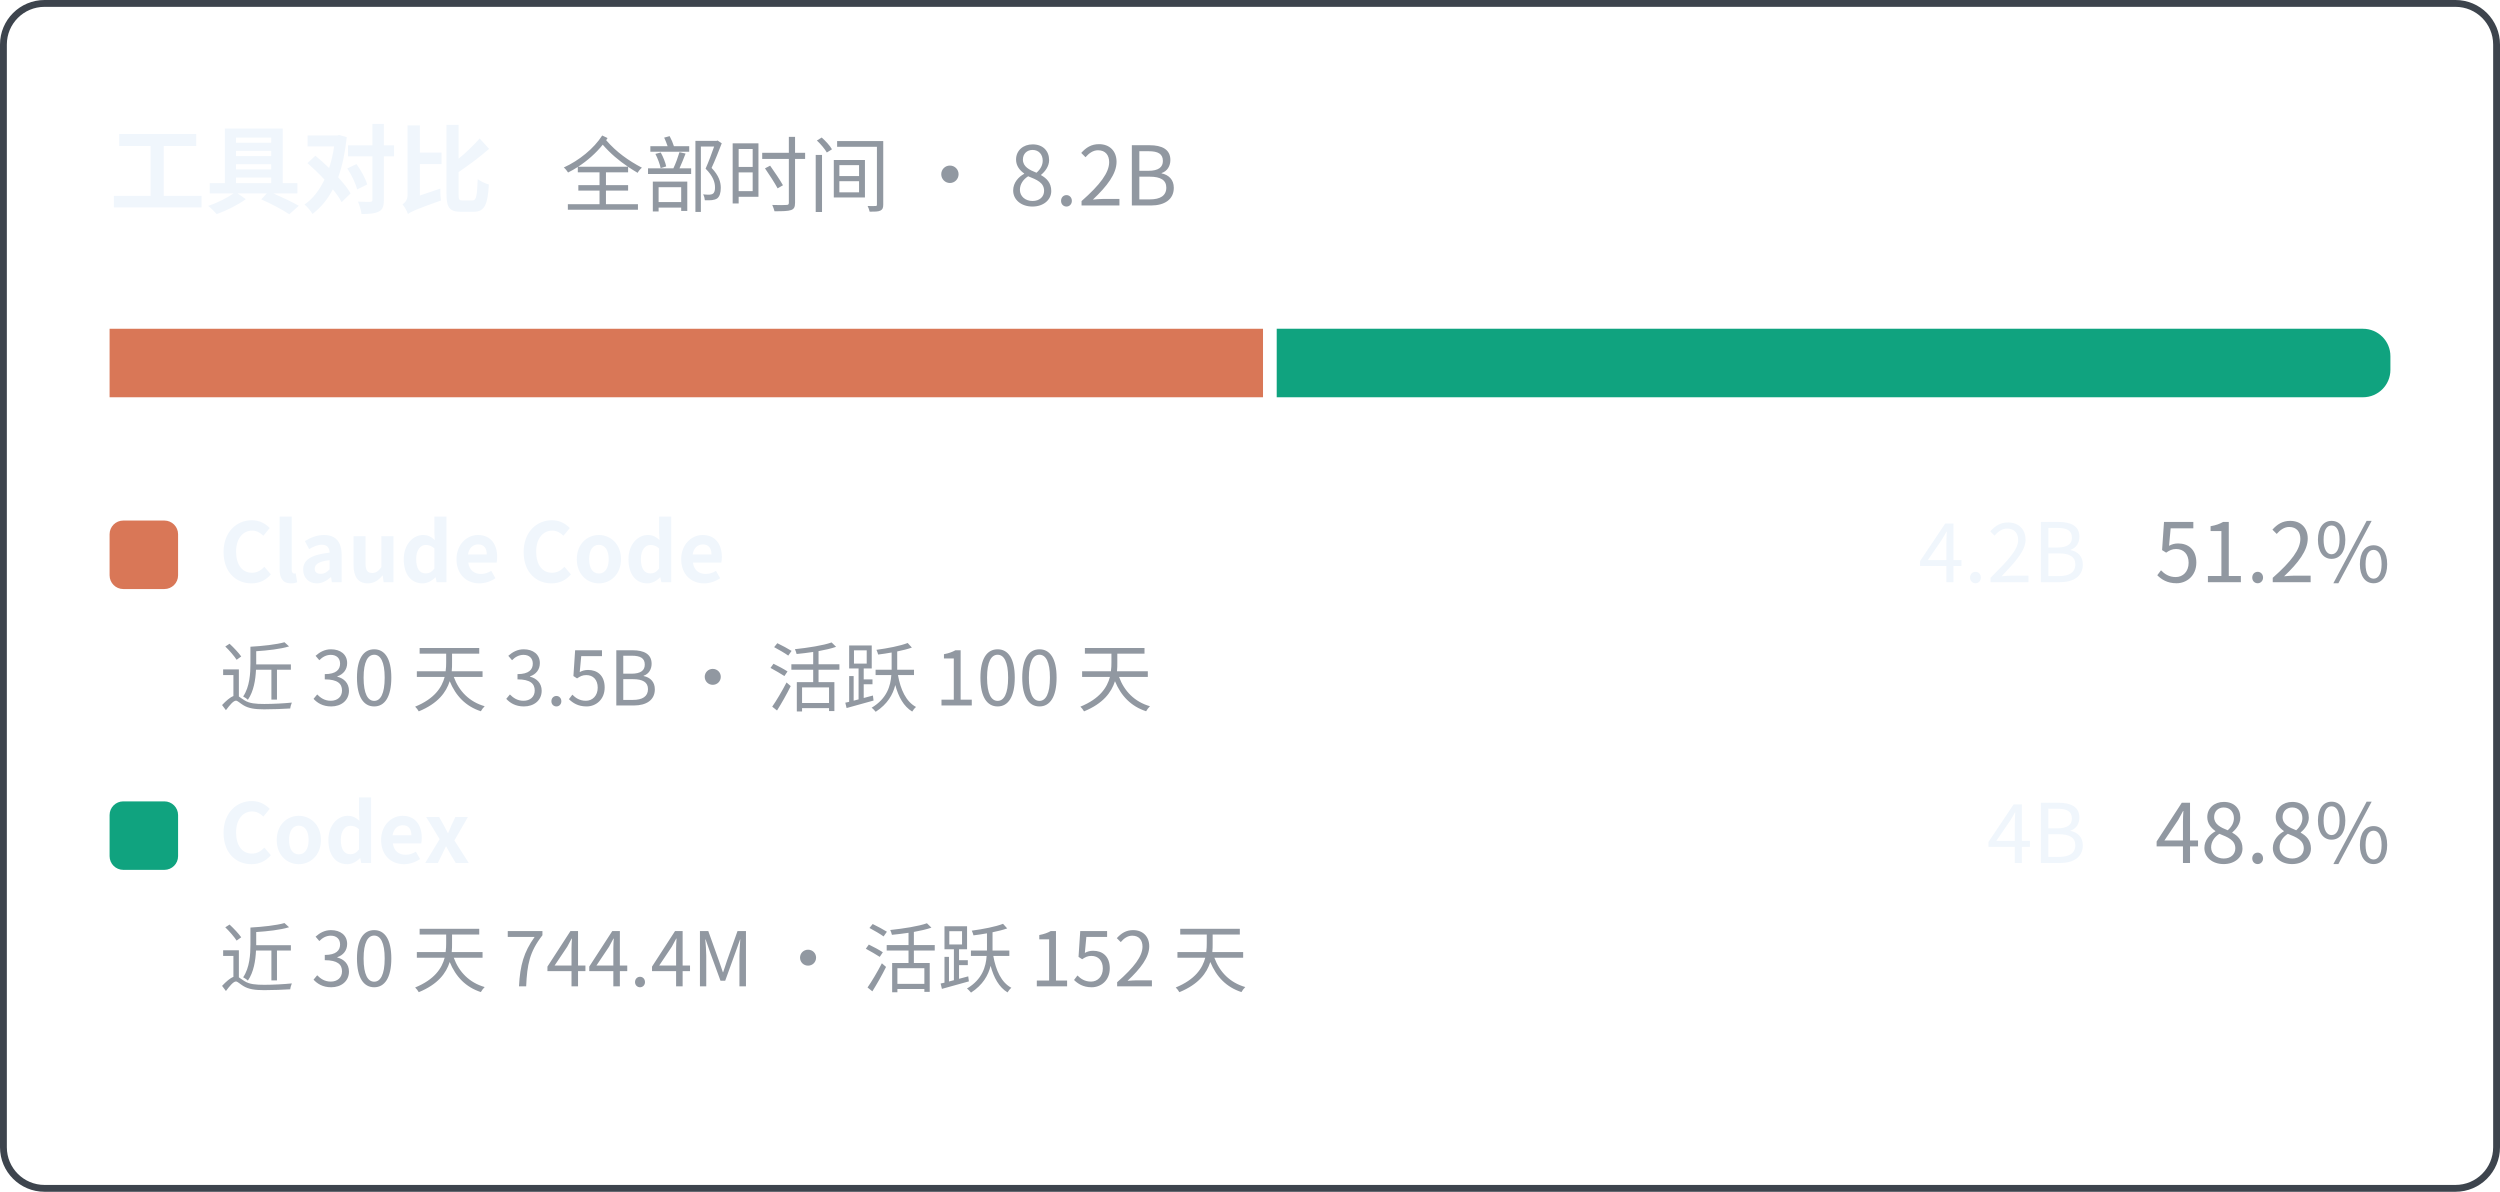
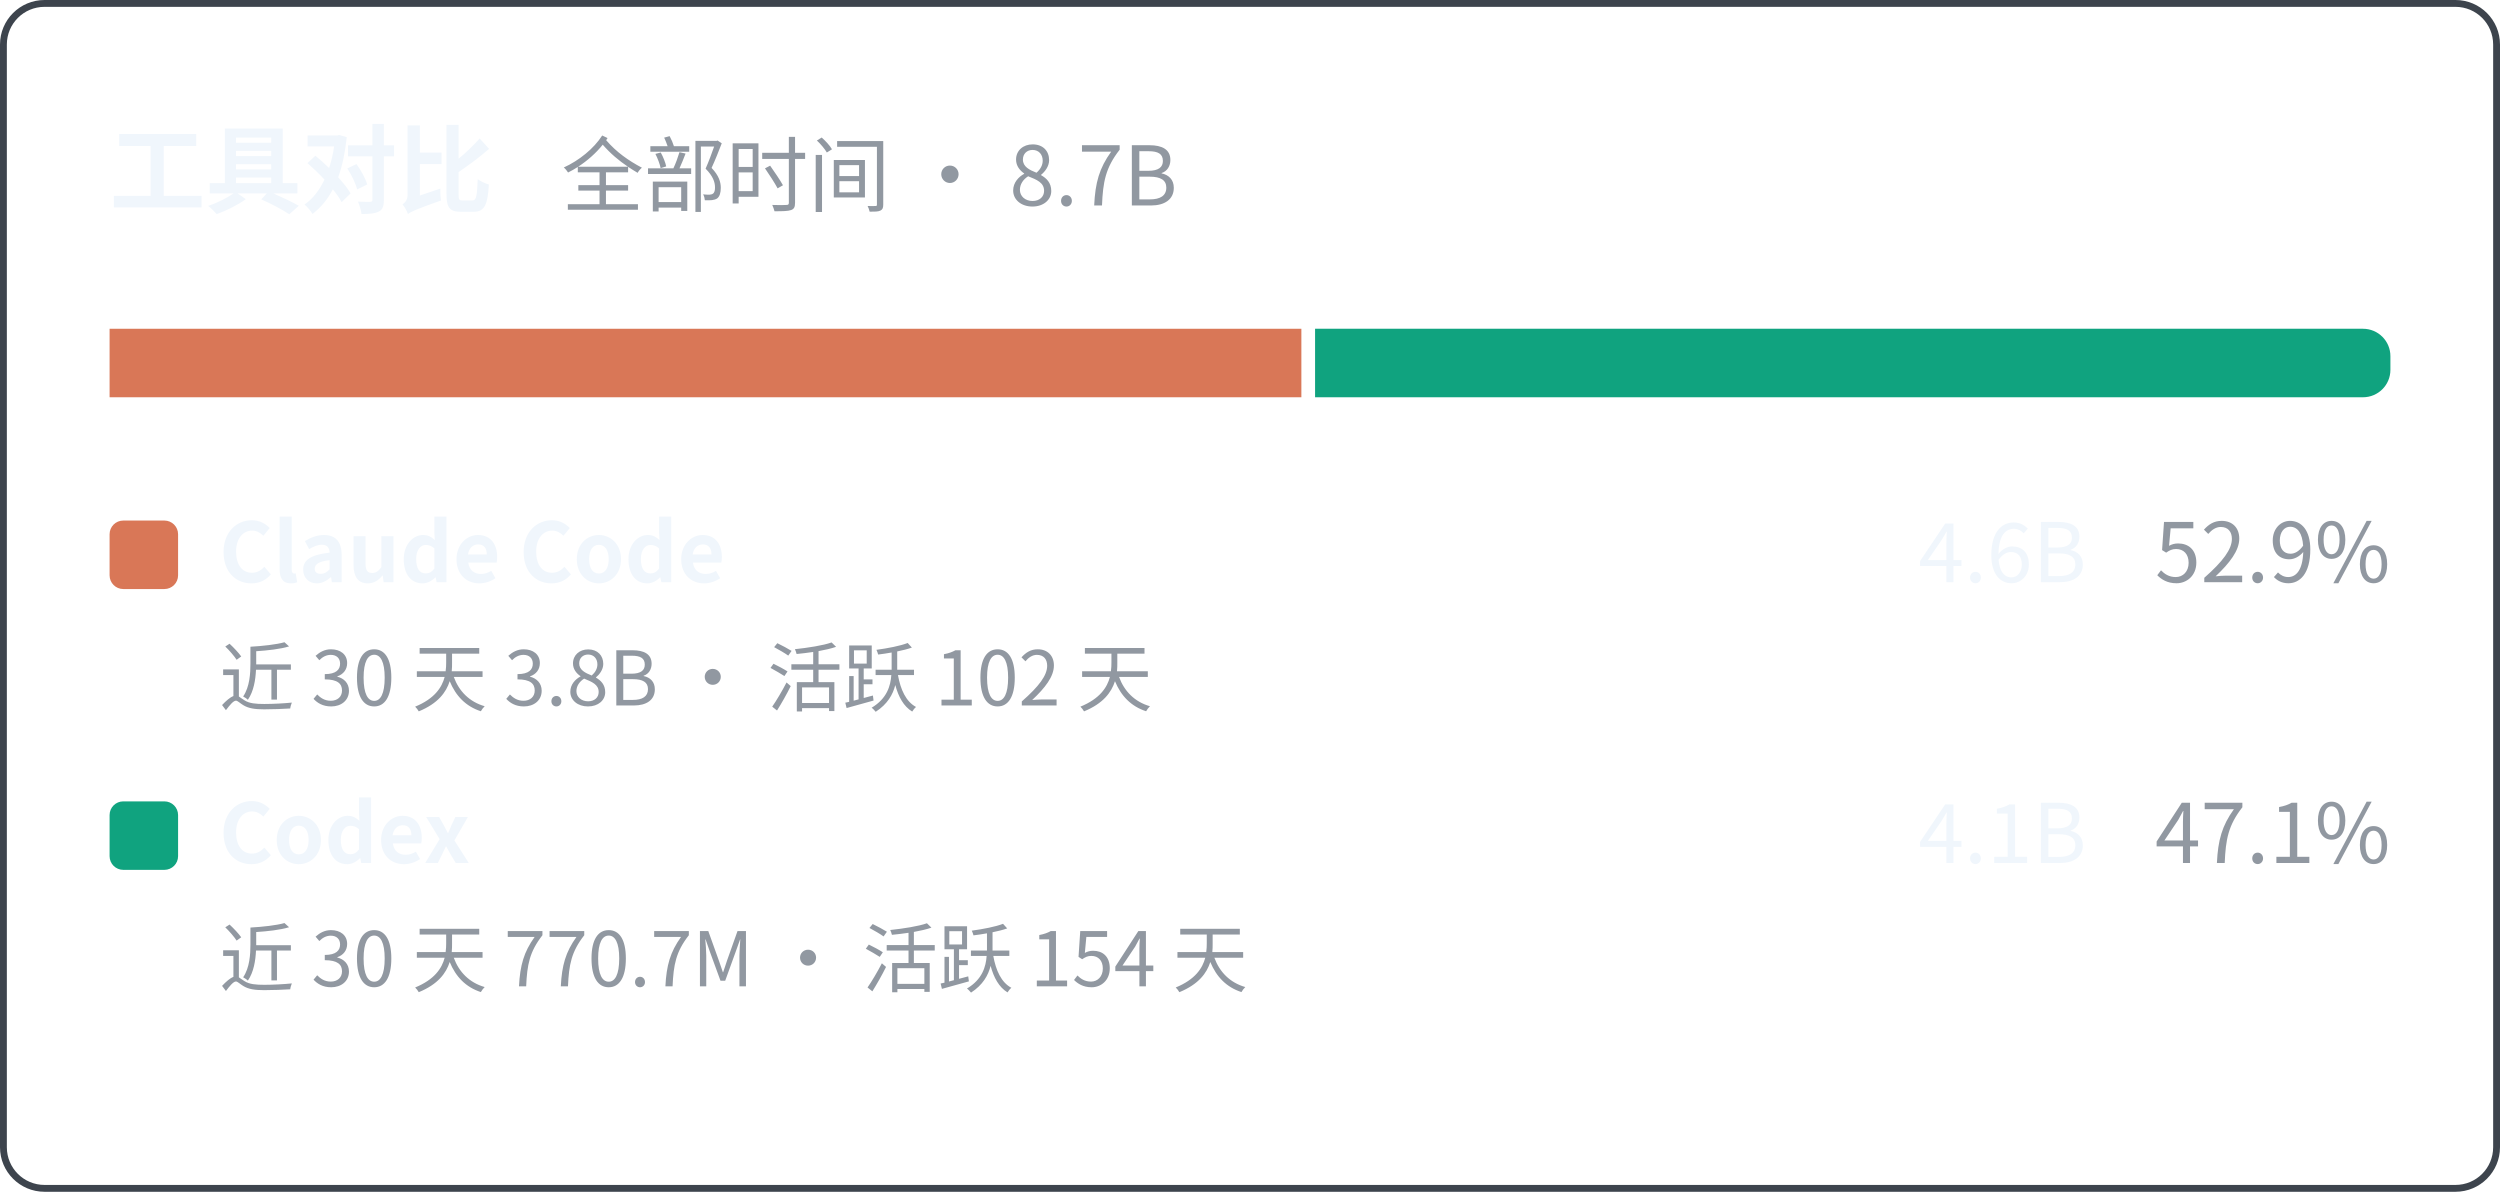
<svg xmlns="http://www.w3.org/2000/svg" width="365" height="174" viewBox="0 0 365 174" font-family="system-ui, -apple-system, 'Segoe UI', 'PingFang SC', 'Microsoft YaHei', 'Noto Sans CJK SC', sans-serif">
  <rect x="0.5" y="0.5" width="364" height="173" rx="6" fill="none" stroke="#3d444d" />
-   <text x="16" y="30" font-size="14" font-weight="600" fill="#f0f6fc">工具对比<tspan dx="10" font-size="12" font-weight="400" fill="#9198a1">全部时间 · 8.2B</tspan>
+   <text x="16" y="30" font-size="14" font-weight="600" fill="#f0f6fc">工具对比<tspan dx="10" font-size="12" font-weight="400" fill="#9198a1">全部时间 · 8.7B</tspan>
  </text>
-   <rect x="16.0" y="48" width="168.4" height="10" fill="#d97757" />
-   <path d="M186.4 48 h158.6 a4.0 4.0 0 0 1 4.0 4.0 v2.0 a4.0 4.0 0 0 1 -4.0 4.0 h-158.6 z" fill="#10a37f" />
+   <rect x="16.0" y="48" width="174.0" height="10" fill="#d97757" />
+   <path d="M192.0 48 h153.0 a4.0 4.0 0 0 1 4.0 4.0 v2.0 a4.0 4.0 0 0 1 -4.0 4.0 h-153.0 z" fill="#10a37f" />
  <rect x="16" y="76.0" width="10" height="10" rx="2" fill="#d97757" />
  <text x="32" y="85.0" font-size="12" font-weight="600" fill="#f0f6fc">Claude Code</text>
-   <text x="349" y="85.0" font-size="12" text-anchor="end" fill="#f0f6fc">4.2B<tspan dx="10" font-size="12" font-weight="400" fill="#9198a1">51.2%</tspan>
+   <text x="349" y="85.0" font-size="12" text-anchor="end" fill="#f0f6fc">4.6B<tspan dx="10" font-size="12" font-weight="400" fill="#9198a1">52.9%</tspan>
  </text>
-   <text x="32" y="103.0" font-size="11" fill="#9198a1">近 30 天 3.5B · 活跃 100 天</text>
+   <text x="32" y="103.0" font-size="11" fill="#9198a1">近 30 天 3.8B · 活跃 102 天</text>
  <rect x="16" y="117.0" width="10" height="10" rx="2" fill="#10a37f" />
  <text x="32" y="126.0" font-size="12" font-weight="600" fill="#f0f6fc">Codex</text>
-   <text x="349" y="126.0" font-size="12" text-anchor="end" fill="#f0f6fc">4B<tspan dx="10" font-size="12" font-weight="400" fill="#9198a1">48.8%</tspan>
+   <text x="349" y="126.0" font-size="12" text-anchor="end" fill="#f0f6fc">4.1B<tspan dx="10" font-size="12" font-weight="400" fill="#9198a1">47.1%</tspan>
  </text>
-   <text x="32" y="144.0" font-size="11" fill="#9198a1">近 30 天 744.4M · 活跃 152 天</text>
+   <text x="32" y="144.0" font-size="11" fill="#9198a1">近 30 天 770.7M · 活跃 154 天</text>
</svg>
